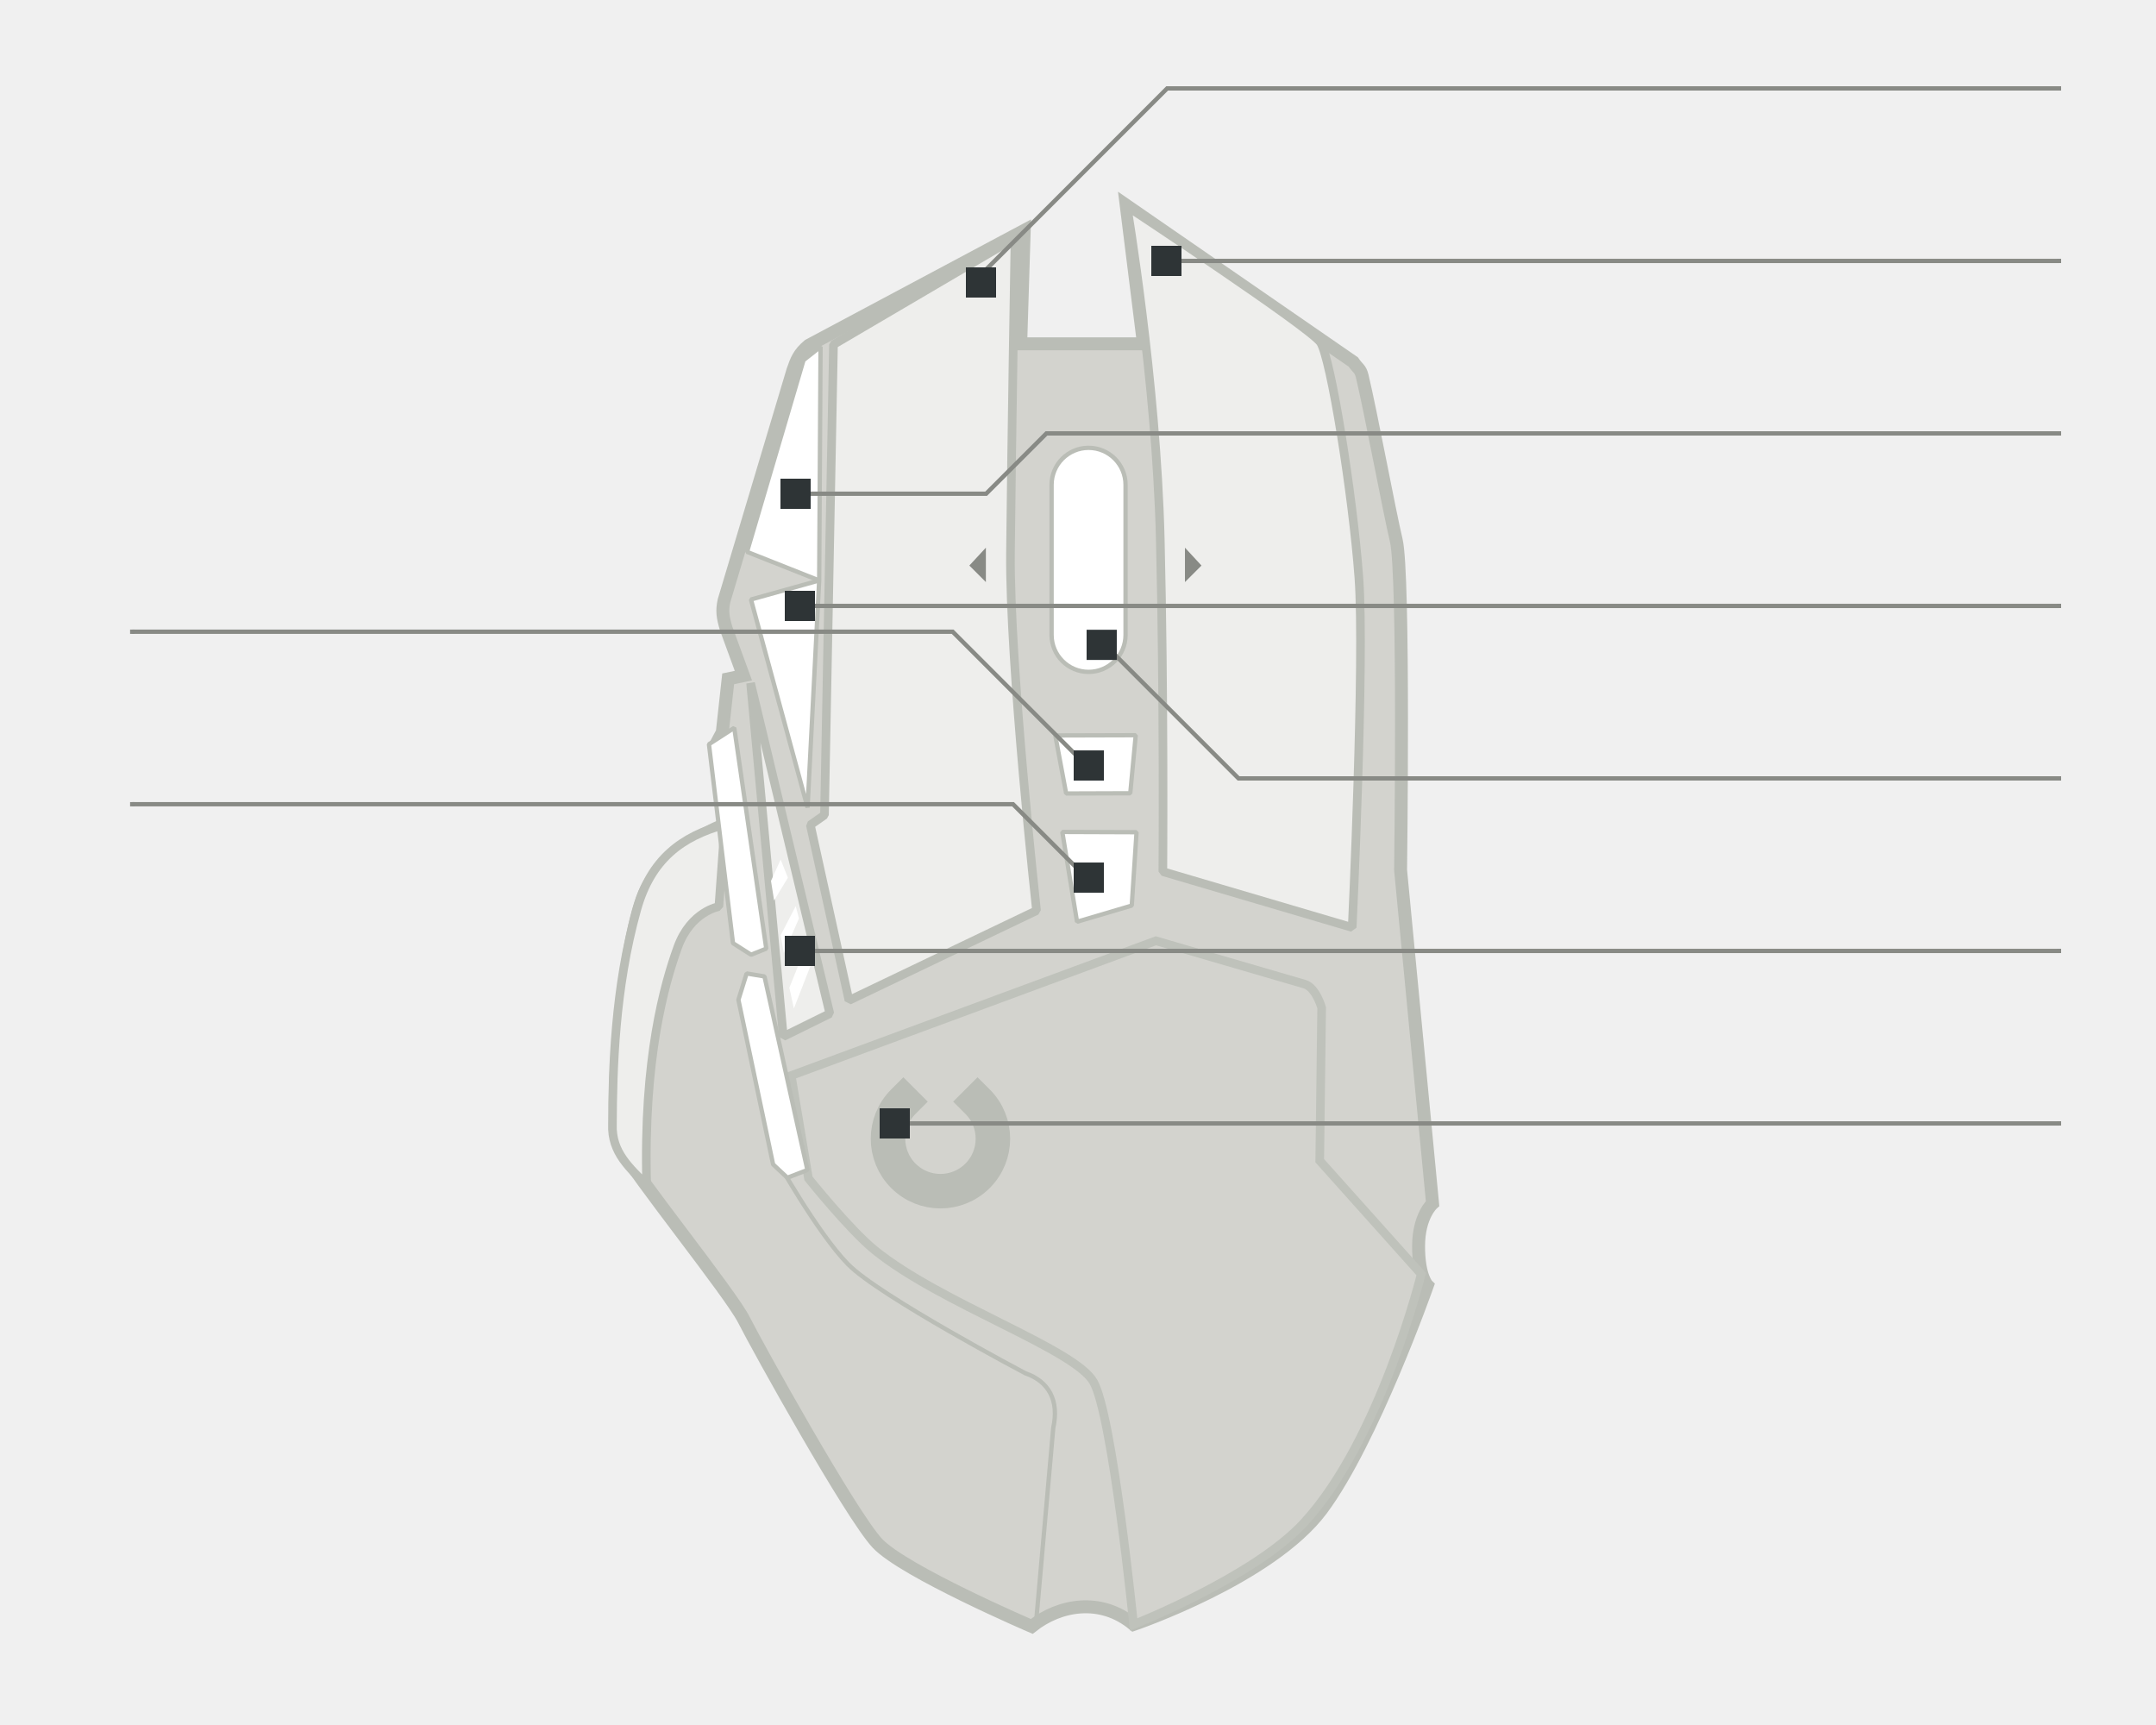
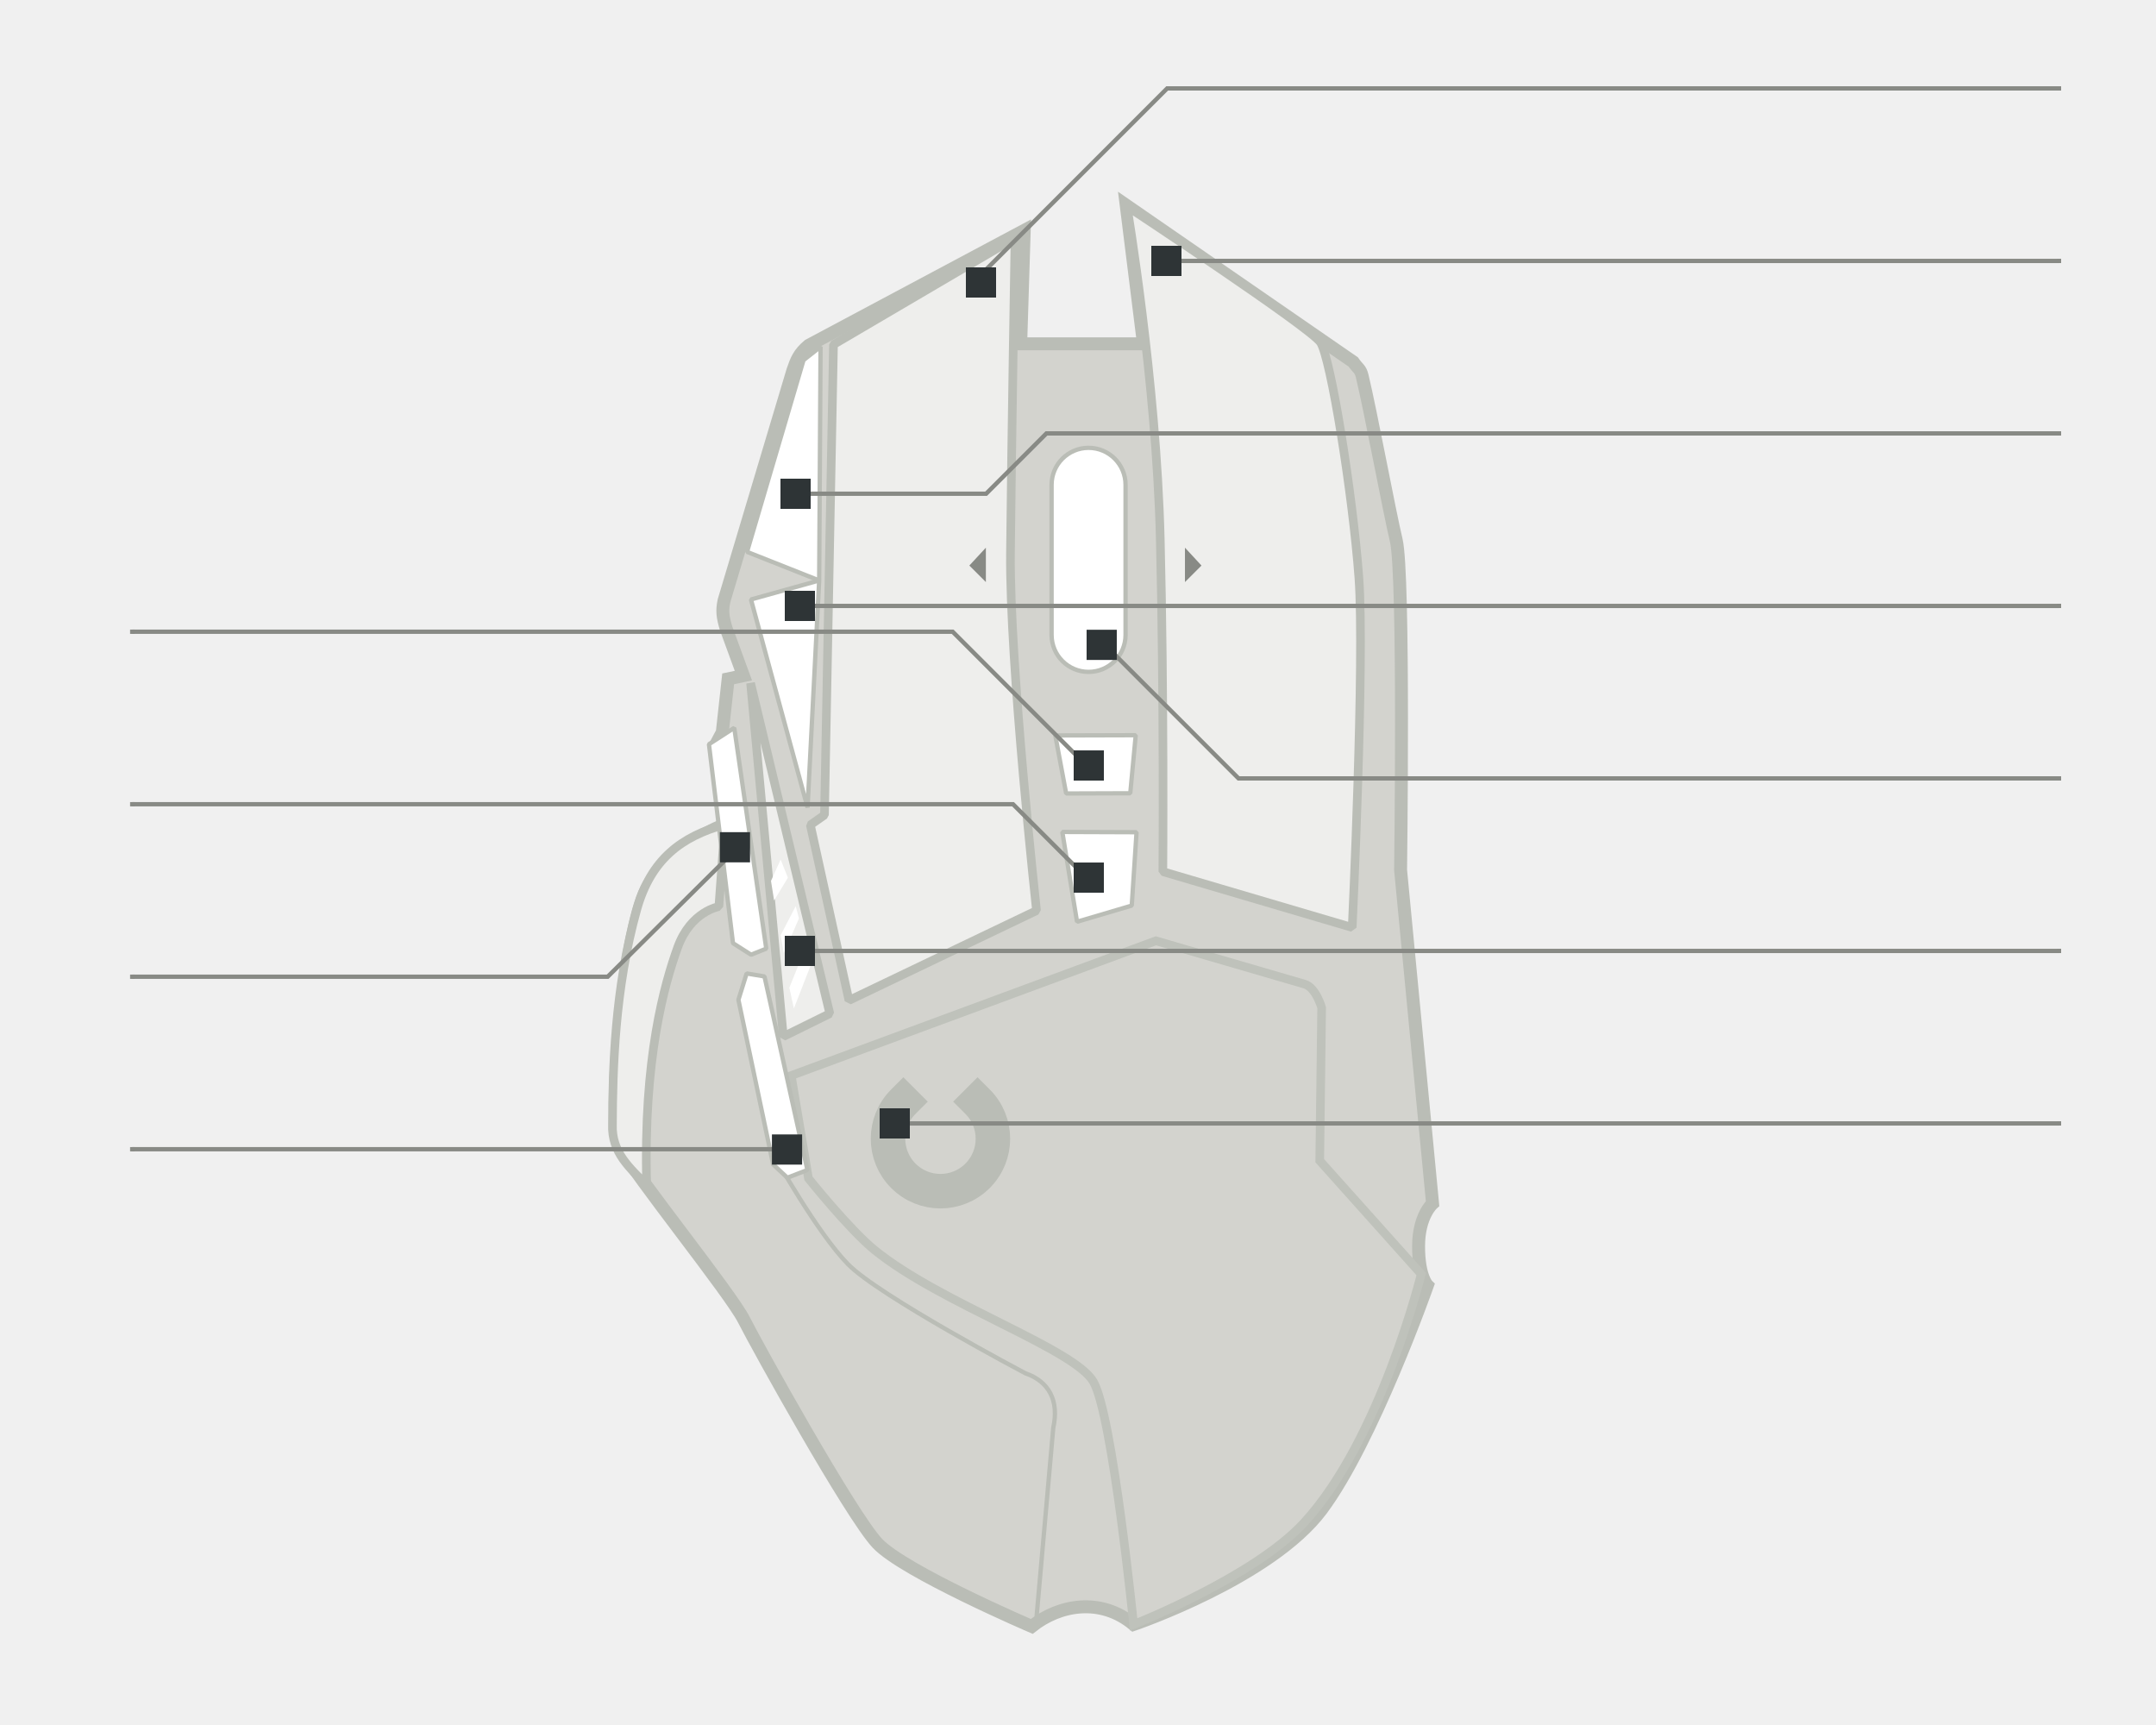
<svg xmlns="http://www.w3.org/2000/svg" width="500" height="400" viewBox="0 0 500 400" version="1.1" id="svg8">
  <defs id="defs2" />
  <g id="layer2" transform="translate(0,-400)" style="display:inline">
    <g transform="translate(-380,-4.864278e-6)" id="g1170">
      <path id="path981" d="m 617.529,453.42 -49.991,26.669 c -2.224,1.869 -2.818,3.358 -3.665,5.833 l -15.956,53.347 c -0.497,2.255 -0.342,3.748 0.485,6.467 l 3.999,10.932 -3.532,0.742 -1.359,12.371 -1.504,2.851 2.099,18.555 c 0,0 -13.036,4.818 -18.23,15.009 -5.194,10.191 -9.295,53.535 -6.036,59.82 3.259,6.285 25.602,33.906 28.707,40.078 3.105,6.173 24.796,45.226 30.931,51.771 6.135,6.545 35.799,19.276 35.799,19.276 6.394,-5.082 15.987,-6.802 23.617,-0.456 0,0 31.722,-10.768 43.561,-26.606 11.839,-15.838 24.577,-52.023 24.577,-52.023 0,0 -2.047,-1.987 -2.047,-9.068 0,-7.081 3.244,-9.907 3.244,-9.907 l -7.416,-77.332 c 0,0 0.905,-68.515 -1.015,-76.499 -1.579,-6.568 -5.906,-29.813 -7.887,-38.022 -0.427,-1.769 -0.951,-1.657 -2.079,-3.299 l -52.652,-36.341 4.004,32.134 h -28.471 z" style="color:#000000;overflow:visible;opacity:1;vector-effect:none;fill:#d3d3ce;fill-opacity:1;stroke:#babdb6;stroke-width:3;stroke-linecap:butt;stroke-linejoin:miter;stroke-miterlimit:4;stroke-dasharray:none;stroke-dashoffset:0;stroke-opacity:1;marker:none;marker-start:none;marker-mid:none;marker-end:none;paint-order:normal" />
      <path id="path1014" d="m 648.063,618.156 34.518,10.056 c 2.629,0.808 3.926,5.47 3.926,5.47 l -0.448,35.466 23.533,26.292 c 0,0 -9.441,38.41 -27.232,57.702 -11.61,12.589 -39.467,23.544 -39.467,23.544 0,0 -4.876,-48.516 -9.305,-56.255 -4.429,-7.739 -35.487,-18.119 -50.815,-30.612 -5.821,-4.745 -15.279,-16.557 -15.279,-16.557 l -4.003,-23.86 z" style="color:#000000;overflow:visible;opacity:1;vector-effect:none;fill:#d3d3ce;fill-opacity:1;stroke:#bfc2bb;stroke-width:2;stroke-linecap:square;stroke-linejoin:miter;stroke-miterlimit:4;stroke-dasharray:none;stroke-dashoffset:0;stroke-opacity:1;marker:none;marker-start:none;marker-mid:none;marker-end:none;paint-order:normal" />
      <path id="path1144" d="m 620.346,775.426 3.918,-44.347 c 1.383,-6.281 -0.996,-10.76 -6.481,-12.643 0,0 -33.976,-17.943 -41.165,-25.327 -7.189,-7.384 -16.897,-24.847 -16.897,-24.847" style="color:#000000;overflow:visible;opacity:1;vector-effect:none;fill:none;fill-opacity:1;stroke:#babdb6;stroke-width:1;stroke-linecap:butt;stroke-linejoin:bevel;stroke-miterlimit:4;stroke-dasharray:none;stroke-dashoffset:0;stroke-opacity:1;marker:none;marker-start:none;marker-mid:none;marker-end:none;paint-order:normal" />
      <path style="color:#000000;display:inline;overflow:visible;vector-effect:none;fill:none;fill-opacity:1;stroke:#babdb6;stroke-width:8;stroke-linecap:square;stroke-linejoin:bevel;stroke-miterlimit:4;stroke-dasharray:none;stroke-opacity:1" id="path1012" d="m -655.454,606.704 a 12.163,12.163 0 0 1 -17.201,0 12.163,12.163 0 0 1 0,-17.201 12.163,12.163 0 0 1 17.201,0" transform="rotate(-90)" />
      <path id="path1030" d="m 548.106,591.188 -1.39,19.036 c 0,0 -6.519,1.072 -9.55,9.447 -3.03,8.375 -8.018,25.682 -7.193,55.162 -3.805,-3.924 -8.2,-7.548 -7.939,-14.112 0.057,-12.697 0.502,-31.561 5.665,-49.89 3.266,-11.594 10.357,-16.872 20.407,-19.643 z" style="color:#000000;overflow:visible;opacity:1;vector-effect:none;fill:#eeeeec;fill-opacity:1;stroke:#babdb6;stroke-width:2;stroke-linecap:butt;stroke-linejoin:bevel;stroke-miterlimit:4;stroke-dasharray:none;stroke-dashoffset:0;stroke-opacity:1;marker:none;marker-start:none;marker-mid:none;marker-end:none;paint-order:normal" />
      <path id="path1060" d="m 615.398,455.179 -42.102,24.72 -2.089,109.093 -3.279,2.299 8.956,40.684 43.496,-20.816 c 0,0 -6.293,-57.395 -6.042,-82.962 0.25,-25.567 1.061,-73.018 1.061,-73.018 z" style="color:#000000;overflow:visible;opacity:1;vector-effect:none;fill:#eeeeec;fill-opacity:1;stroke:#babdb6;stroke-width:2;stroke-linecap:butt;stroke-linejoin:bevel;stroke-miterlimit:4;stroke-dasharray:none;stroke-dashoffset:0;stroke-opacity:1;marker:none;marker-start:none;marker-mid:none;marker-end:none;paint-order:normal" />
      <path id="path1062" d="m 641.359,447.844 c 0,0 6.821,40.569 7.718,77.069 0.897,36.499 0.602,77.204 0.602,77.204 l 43.915,12.952 c 0,0 2.947,-62.037 1.541,-81.155 -1.406,-19.118 -6.517,-50.977 -8.905,-54.508 -2.388,-3.531 -44.872,-31.562 -44.872,-31.562 z" style="color:#000000;overflow:visible;opacity:1;vector-effect:none;fill:#eeeeec;fill-opacity:1;stroke:#babdb6;stroke-width:2;stroke-linecap:butt;stroke-linejoin:bevel;stroke-miterlimit:4;stroke-dasharray:none;stroke-dashoffset:0;stroke-opacity:1;marker:none;marker-start:none;marker-mid:none;marker-end:none;paint-order:normal" />
      <path id="path1064" d="m 626.361,592.915 3.413,20.823 12.693,-3.75 1.11,-17.009 z" style="color:#000000;overflow:visible;opacity:1;vector-effect:none;fill:#ffffff;fill-opacity:1;stroke:#babdb6;stroke-width:1;stroke-linecap:butt;stroke-linejoin:bevel;stroke-miterlimit:4;stroke-dasharray:none;stroke-dashoffset:0;stroke-opacity:1;marker:none;marker-start:none;marker-mid:none;marker-end:none;paint-order:normal" />
      <path id="path1066" d="m 624.733,570.54 2.519,13.457 14.868,-0.051 1.267,-13.46 z" style="color:#000000;overflow:visible;opacity:1;vector-effect:none;fill:#ffffff;fill-opacity:1;stroke:#babdb6;stroke-width:1;stroke-linecap:butt;stroke-linejoin:bevel;stroke-miterlimit:4;stroke-dasharray:none;stroke-dashoffset:0;stroke-opacity:1;marker:none;marker-start:none;marker-mid:none;marker-end:none;paint-order:normal" />
      <rect style="color:#000000;overflow:visible;opacity:1;vector-effect:none;fill:#ffffff;fill-opacity:1;stroke:#babdb6;stroke-width:1;stroke-linecap:butt;stroke-linejoin:bevel;stroke-miterlimit:4;stroke-dasharray:none;stroke-dashoffset:0;stroke-opacity:1;marker:none;marker-start:none;marker-mid:none;marker-end:none;paint-order:normal" id="rect1068" width="17.153" height="51.955" x="623.876" y="503.845" rx="8.576" ry="8.576" />
      <path id="path1098" d="m 569.976,534.6 -16.732,-6.633 13.096,-44.449 3.955,-3.119 z" style="color:#000000;overflow:visible;opacity:1;vector-effect:none;fill:#ffffff;fill-opacity:1;stroke:#babdb6;stroke-width:1;stroke-linecap:butt;stroke-linejoin:bevel;stroke-miterlimit:4;stroke-dasharray:none;stroke-dashoffset:0;stroke-opacity:1;marker:none;marker-start:none;marker-mid:none;marker-end:none;paint-order:normal" />
      <path id="path1100" d="m 569.976,534.6 -15.818,4.414 13.124,48.262 z" style="color:#000000;overflow:visible;opacity:1;vector-effect:none;fill:#ffffff;fill-opacity:1;stroke:#babdb6;stroke-width:1;stroke-linecap:butt;stroke-linejoin:bevel;stroke-miterlimit:4;stroke-dasharray:none;stroke-dashoffset:0;stroke-opacity:1;marker:none;marker-start:none;marker-mid:none;marker-end:none;paint-order:normal" />
      <path id="path1118" d="m 550.284,568.778 7.422,51.201 -3.529,1.4 -4.19,-2.673 -5.574,-46.132 z" style="color:#000000;overflow:visible;opacity:1;vector-effect:none;fill:#ffffff;fill-opacity:1;stroke:#babdb6;stroke-width:1;stroke-linecap:butt;stroke-linejoin:bevel;stroke-miterlimit:4;stroke-dasharray:none;stroke-dashoffset:0;stroke-opacity:1;marker:none;marker-start:none;marker-mid:none;marker-end:none;paint-order:normal" />
      <path id="path1120" d="m 557.291,626.423 -4.137,-0.694 -1.907,6.11 8.042,38.166 3.307,3.087 4.65,-1.789 z" style="color:#000000;overflow:visible;opacity:1;vector-effect:none;fill:#ffffff;fill-opacity:1;stroke:#babdb6;stroke-width:1;stroke-linecap:butt;stroke-linejoin:bevel;stroke-miterlimit:4;stroke-dasharray:none;stroke-dashoffset:0;stroke-opacity:1;marker:none;marker-start:none;marker-mid:none;marker-end:none;paint-order:normal" />
      <path id="path1122" d="m 554.073,558.406 18.369,76.635 -10.782,5.315 z" style="color:#000000;overflow:visible;opacity:1;vector-effect:none;fill:#eeeeec;fill-opacity:1;stroke:#babdb6;stroke-width:2;stroke-linecap:butt;stroke-linejoin:bevel;stroke-miterlimit:4;stroke-dasharray:none;stroke-dashoffset:0;stroke-opacity:1;marker:none;marker-start:none;marker-mid:none;marker-end:none;paint-order:normal" />
      <path id="path1138" d="m 561.036,599.318 1.685,4.214 -3.197,5.27 -0.721,-4.53 z" style="color:#000000;overflow:visible;opacity:1;vector-effect:none;fill:#ffffff;fill-opacity:1;stroke:none;stroke-width:2;stroke-linecap:butt;stroke-linejoin:bevel;stroke-miterlimit:4;stroke-dasharray:none;stroke-dashoffset:0;stroke-opacity:1;marker:none;marker-start:none;marker-mid:none;marker-end:none;paint-order:normal" />
      <path id="path1140" d="m 564.538,610.123 0.75,2.85 -3.502,8.031 -0.75,-4.132 z" style="color:#000000;overflow:visible;opacity:1;vector-effect:none;fill:#ffffff;fill-opacity:1;stroke:none;stroke-width:2;stroke-linecap:butt;stroke-linejoin:bevel;stroke-miterlimit:4;stroke-dasharray:none;stroke-dashoffset:0;stroke-opacity:1;marker:none;marker-start:none;marker-mid:none;marker-end:none;paint-order:normal" />
      <path id="path1142" d="m 566.945,619.358 1.458,3.461 -4.297,11.033 -1.043,-4.823 z" style="color:#000000;overflow:visible;opacity:1;vector-effect:none;fill:#ffffff;fill-opacity:1;stroke:none;stroke-width:2;stroke-linecap:butt;stroke-linejoin:bevel;stroke-miterlimit:4;stroke-dasharray:none;stroke-dashoffset:0;stroke-opacity:1;marker:none;marker-start:none;marker-mid:none;marker-end:none;paint-order:normal" />
      <path id="path1146" d="m 654.803,526.996 v 7.976 l 3.833,-3.833 z" style="color:#000000;overflow:visible;opacity:1;vector-effect:none;fill:#888a85;fill-opacity:1;stroke:none;stroke-width:1;stroke-linecap:butt;stroke-linejoin:bevel;stroke-miterlimit:4;stroke-dasharray:none;stroke-dashoffset:0;stroke-opacity:1;marker:none;marker-start:none;marker-mid:none;marker-end:none;paint-order:normal" />
      <path style="color:#000000;overflow:visible;opacity:1;vector-effect:none;fill:#888a85;fill-opacity:1;stroke:none;stroke-width:1;stroke-linecap:butt;stroke-linejoin:bevel;stroke-miterlimit:4;stroke-dasharray:none;stroke-dashoffset:0;stroke-opacity:1;marker:none;marker-start:none;marker-mid:none;marker-end:none;paint-order:normal" d="m 608.636,526.996 v 7.976 l -3.833,-3.833 z" id="path1148" />
    </g>
  </g>
  <g id="layer3" style="display:inline">
    <path style="color:#000000;overflow:visible;opacity:1;vector-effect:none;fill:none;fill-opacity:1;stroke:#888a85;stroke-width:1;stroke-linecap:square;stroke-linejoin:miter;stroke-miterlimit:4;stroke-dasharray:none;stroke-dashoffset:0;stroke-opacity:1;marker:none;marker-start:none;marker-mid:none;marker-end:none;paint-order:normal" d="m 228.687,62.492 41.986,-41.986 H 477" id="path954" />
    <rect style="color:#000000;overflow:visible;opacity:1;vector-effect:none;fill:#2e3436;fill-opacity:1;stroke:none;stroke-width:2;stroke-linecap:square;stroke-linejoin:miter;stroke-miterlimit:4;stroke-dasharray:none;stroke-dashoffset:0;stroke-opacity:1;marker:none;marker-start:none;marker-mid:none;marker-end:none;paint-order:normal" id="rect952" width="7" height="7" x="224" y="62" />
    <path id="path958" d="M 269.037,60.506 H 477.056" style="color:#000000;overflow:visible;opacity:1;vector-effect:none;fill:none;fill-opacity:1;stroke:#888a85;stroke-width:1;stroke-linecap:square;stroke-linejoin:miter;stroke-miterlimit:4;stroke-dasharray:none;stroke-dashoffset:0;stroke-opacity:1;marker:none;marker-start:none;marker-mid:none;marker-end:none;paint-order:normal" />
    <rect y="57" x="267" height="7" width="7" id="rect968" style="color:#000000;overflow:visible;opacity:1;vector-effect:none;fill:#2e3436;fill-opacity:1;stroke:none;stroke-width:2;stroke-linecap:square;stroke-linejoin:miter;stroke-miterlimit:4;stroke-dasharray:none;stroke-dashoffset:0;stroke-opacity:1;marker:none;marker-start:none;marker-mid:none;marker-end:none;paint-order:normal" />
    <path style="color:#000000;overflow:visible;opacity:1;vector-effect:none;fill:none;fill-opacity:1;stroke:#888a85;stroke-width:1;stroke-linecap:square;stroke-linejoin:miter;stroke-miterlimit:4;stroke-dasharray:none;stroke-dashoffset:0;stroke-opacity:1;marker:none;marker-start:none;marker-mid:none;marker-end:none;paint-order:normal" d="M 477,100.506 H 242.673 l -13.986,13.986 h -45.121" id="path960" />
    <rect style="color:#000000;overflow:visible;opacity:1;vector-effect:none;fill:#2e3436;fill-opacity:1;stroke:none;stroke-width:2;stroke-linecap:square;stroke-linejoin:miter;stroke-miterlimit:4;stroke-dasharray:none;stroke-dashoffset:0;stroke-opacity:1;marker:none;marker-start:none;marker-mid:none;marker-end:none;paint-order:normal" id="rect970" width="7" height="7" x="181" y="111" />
    <path id="path962" d="M 477,140.506 H 183.326" style="color:#000000;overflow:visible;opacity:1;vector-effect:none;fill:none;fill-opacity:1;stroke:#888a85;stroke-width:1;stroke-linecap:square;stroke-linejoin:miter;stroke-miterlimit:4;stroke-dasharray:none;stroke-dashoffset:0;stroke-opacity:1;marker:none;marker-start:none;marker-mid:none;marker-end:none;paint-order:normal" />
    <rect y="137" x="182" height="7" width="7" id="rect972" style="color:#000000;overflow:visible;opacity:1;vector-effect:none;fill:#2e3436;fill-opacity:1;stroke:none;stroke-width:2;stroke-linecap:square;stroke-linejoin:miter;stroke-miterlimit:4;stroke-dasharray:none;stroke-dashoffset:0;stroke-opacity:1;marker:none;marker-start:none;marker-mid:none;marker-end:none;paint-order:normal" />
    <path style="color:#000000;overflow:visible;opacity:1;vector-effect:none;fill:none;fill-opacity:1;stroke:#888a85;stroke-width:1;stroke-linecap:square;stroke-linejoin:miter;stroke-miterlimit:4;stroke-dasharray:none;stroke-dashoffset:0;stroke-opacity:1;marker:none;marker-start:none;marker-mid:none;marker-end:none;paint-order:normal" d="M 477,180.506 H 287.237 l -30.123,-30.123" id="path964" />
    <rect style="color:#000000;overflow:visible;opacity:1;vector-effect:none;fill:#2e3436;fill-opacity:1;stroke:none;stroke-width:2;stroke-linecap:square;stroke-linejoin:miter;stroke-miterlimit:4;stroke-dasharray:none;stroke-dashoffset:0;stroke-opacity:1;marker:none;marker-start:none;marker-mid:none;marker-end:none;paint-order:normal" id="rect974" width="7" height="7" x="251.994" y="146.031" />
    <rect style="color:#000000;overflow:visible;vector-effect:none;fill:#888a85;fill-opacity:1;stroke:none;stroke-linecap:round" id="button0" width="1" height="1" x="477" y="20" />
    <rect y="60" x="477" height="1" width="1" id="button1" style="color:#000000;overflow:visible;vector-effect:none;fill:#888a85;fill-opacity:1;stroke:none;stroke-linecap:round" />
    <rect style="color:#000000;overflow:visible;vector-effect:none;fill:#888a85;fill-opacity:1;stroke:none;stroke-linecap:round" id="button2" width="1" height="1" x="477" y="100" />
    <rect y="140" x="477" height="1" width="1" id="button3" style="color:#000000;overflow:visible;vector-effect:none;fill:#888a85;fill-opacity:1;stroke:none;stroke-linecap:round" />
    <rect style="color:#000000;overflow:visible;vector-effect:none;fill:#888a85;fill-opacity:1;stroke:none;stroke-linecap:round" id="button4" width="1" height="1" x="477" y="180" />
    <path id="path1247" d="m 31.169,146.484 h 189.763 l 30.123,30.123" style="color:#000000;overflow:visible;opacity:1;vector-effect:none;fill:none;fill-opacity:1;stroke:#888a85;stroke-width:1;stroke-linecap:square;stroke-linejoin:miter;stroke-miterlimit:4;stroke-dasharray:none;stroke-dashoffset:0;stroke-opacity:1;marker:none;marker-start:none;marker-mid:none;marker-end:none;paint-order:normal" />
    <rect y="-181.006" x="-256" height="7" width="7" id="rect1249" style="color:#000000;overflow:visible;opacity:1;vector-effect:none;fill:#2e3436;fill-opacity:1;stroke:none;stroke-width:2;stroke-linecap:square;stroke-linejoin:miter;stroke-miterlimit:4;stroke-dasharray:none;stroke-dashoffset:0;stroke-opacity:1;marker:none;marker-start:none;marker-mid:none;marker-end:none;paint-order:normal" transform="scale(-1)" />
    <rect y="-146.99" x="-31.169" height="1" width="1" id="button5" style="color:#000000;overflow:visible;vector-effect:none;fill:#888a85;fill-opacity:1;stroke:none;stroke-linecap:round" transform="scale(-1)" />
    <path style="color:#000000;overflow:visible;opacity:1;vector-effect:none;fill:none;fill-opacity:1;stroke:#888a85;stroke-width:1;stroke-linecap:square;stroke-linejoin:miter;stroke-miterlimit:4;stroke-dasharray:none;stroke-dashoffset:0;stroke-opacity:1;marker:none;marker-start:none;marker-mid:none;marker-end:none;paint-order:normal" d="m 31.169,186.484 h 203.763 l 16.123,16.123" id="path1259" />
    <rect transform="scale(-1)" style="color:#000000;overflow:visible;opacity:1;vector-effect:none;fill:#2e3436;fill-opacity:1;stroke:none;stroke-width:2;stroke-linecap:square;stroke-linejoin:miter;stroke-miterlimit:4;stroke-dasharray:none;stroke-dashoffset:0;stroke-opacity:1;marker:none;marker-start:none;marker-mid:none;marker-end:none;paint-order:normal" id="rect1261" width="7" height="7" x="-256" y="-207.006" />
    <rect transform="scale(-1)" style="color:#000000;overflow:visible;vector-effect:none;fill:#888a85;fill-opacity:1;stroke:none;stroke-linecap:round" id="rect1263" width="1" height="1" x="-31.169" y="-186.99" />
+     <path style="color:#000000;overflow:visible;opacity:1;vector-effect:none;fill:none;fill-opacity:1;stroke:#888a85;stroke-width:1;stroke-linecap:square;stroke-linejoin:miter;stroke-miterlimit:4;stroke-dasharray:none;stroke-dashoffset:0;stroke-opacity:1;marker:none;marker-start:none;marker-mid:none;marker-end:none;paint-order:normal" d="m 31.169,226.484 h 109.763 l 30.123,-29.877" id="path1295" />
+     <rect transform="scale(-1)" style="color:#000000;overflow:visible;opacity:1;vector-effect:none;fill:#2e3436;fill-opacity:1;stroke:none;stroke-width:2;stroke-linecap:square;stroke-linejoin:miter;stroke-miterlimit:4;stroke-dasharray:none;stroke-dashoffset:0;stroke-opacity:1;marker:none;marker-start:none;marker-mid:none;marker-end:none;paint-order:normal" id="rect1297" width="7" height="7" x="-173.942" y="-199.965" />
+     <path id="path1299" d="m 31.169,266.484 150.067,0" style="color:#000000;overflow:visible;opacity:1;vector-effect:none;fill:none;fill-opacity:1;stroke:#888a85;stroke-width:1;stroke-linecap:square;stroke-linejoin:miter;stroke-miterlimit:4;stroke-dasharray:none;stroke-dashoffset:0;stroke-opacity:1;marker:none;marker-start:none;marker-mid:none;marker-end:none;paint-order:normal" />
+     <rect y="-270.056" x="-186.019" height="7" width="7" id="rect1301" style="color:#000000;overflow:visible;opacity:1;vector-effect:none;fill:#2e3436;fill-opacity:1;stroke:none;stroke-width:2;stroke-linecap:square;stroke-linejoin:miter;stroke-miterlimit:4;stroke-dasharray:none;stroke-dashoffset:0;stroke-opacity:1;marker:none;marker-start:none;marker-mid:none;marker-end:none;paint-order:normal" transform="scale(-1)" />
+     <rect transform="scale(-1)" style="color:#000000;overflow:visible;vector-effect:none;fill:#888a85;fill-opacity:1;stroke:none;stroke-linecap:round" id="button6" width="1" height="1" x="-31.169" y="-226.99" />
+     <rect y="-266.99" x="-31.169" height="1" width="1" id="button7" style="color:#000000;overflow:visible;vector-effect:none;fill:#888a85;fill-opacity:1;stroke:none;stroke-linecap:round" transform="scale(-1)" />
  </g>
  <g id="layer1" style="display:inline">
    <path id="path966" d="M 185.939,220.506 H 477.102" style="color:#000000;display:inline;overflow:visible;opacity:1;vector-effect:none;fill:none;fill-opacity:1;stroke:#888a85;stroke-width:1;stroke-linecap:square;stroke-linejoin:miter;stroke-miterlimit:4;stroke-dasharray:none;stroke-dashoffset:0;stroke-opacity:1;marker:none;marker-start:none;marker-mid:none;marker-end:none;paint-order:normal" />
    <rect y="217" x="182" height="7" width="7" id="rect976" style="color:#000000;display:inline;overflow:visible;opacity:1;vector-effect:none;fill:#2e3436;fill-opacity:1;stroke:none;stroke-width:2;stroke-linecap:square;stroke-linejoin:miter;stroke-miterlimit:4;stroke-dasharray:none;stroke-dashoffset:0;stroke-opacity:1;marker:none;marker-start:none;marker-mid:none;marker-end:none;paint-order:normal" />
    <rect y="220" x="477" height="1" width="1" id="led0" style="color:#000000;display:inline;overflow:visible;vector-effect:none;fill:#888a85;fill-opacity:1;stroke:none;stroke-linecap:round" />
    <path style="color:#000000;display:inline;overflow:visible;opacity:1;vector-effect:none;fill:none;fill-opacity:1;stroke:#888a85;stroke-width:1;stroke-linecap:square;stroke-linejoin:miter;stroke-miterlimit:4;stroke-dasharray:none;stroke-dashoffset:0;stroke-opacity:1;marker:none;marker-start:none;marker-mid:none;marker-end:none;paint-order:normal" d="M 208.644,260.506 H 477" id="path877" />
    <rect style="color:#000000;display:inline;overflow:visible;opacity:1;vector-effect:none;fill:#2e3436;fill-opacity:1;stroke:none;stroke-width:2;stroke-linecap:square;stroke-linejoin:miter;stroke-miterlimit:4;stroke-dasharray:none;stroke-dashoffset:0;stroke-opacity:1;marker:none;marker-start:none;marker-mid:none;marker-end:none;paint-order:normal" id="rect879" width="7" height="7" x="204" y="257" />
    <rect style="color:#000000;display:inline;overflow:visible;vector-effect:none;fill:#888a85;fill-opacity:1;stroke:none;stroke-linecap:round" id="led1" width="1" height="1" x="477" y="260" />
  </g>
</svg>
